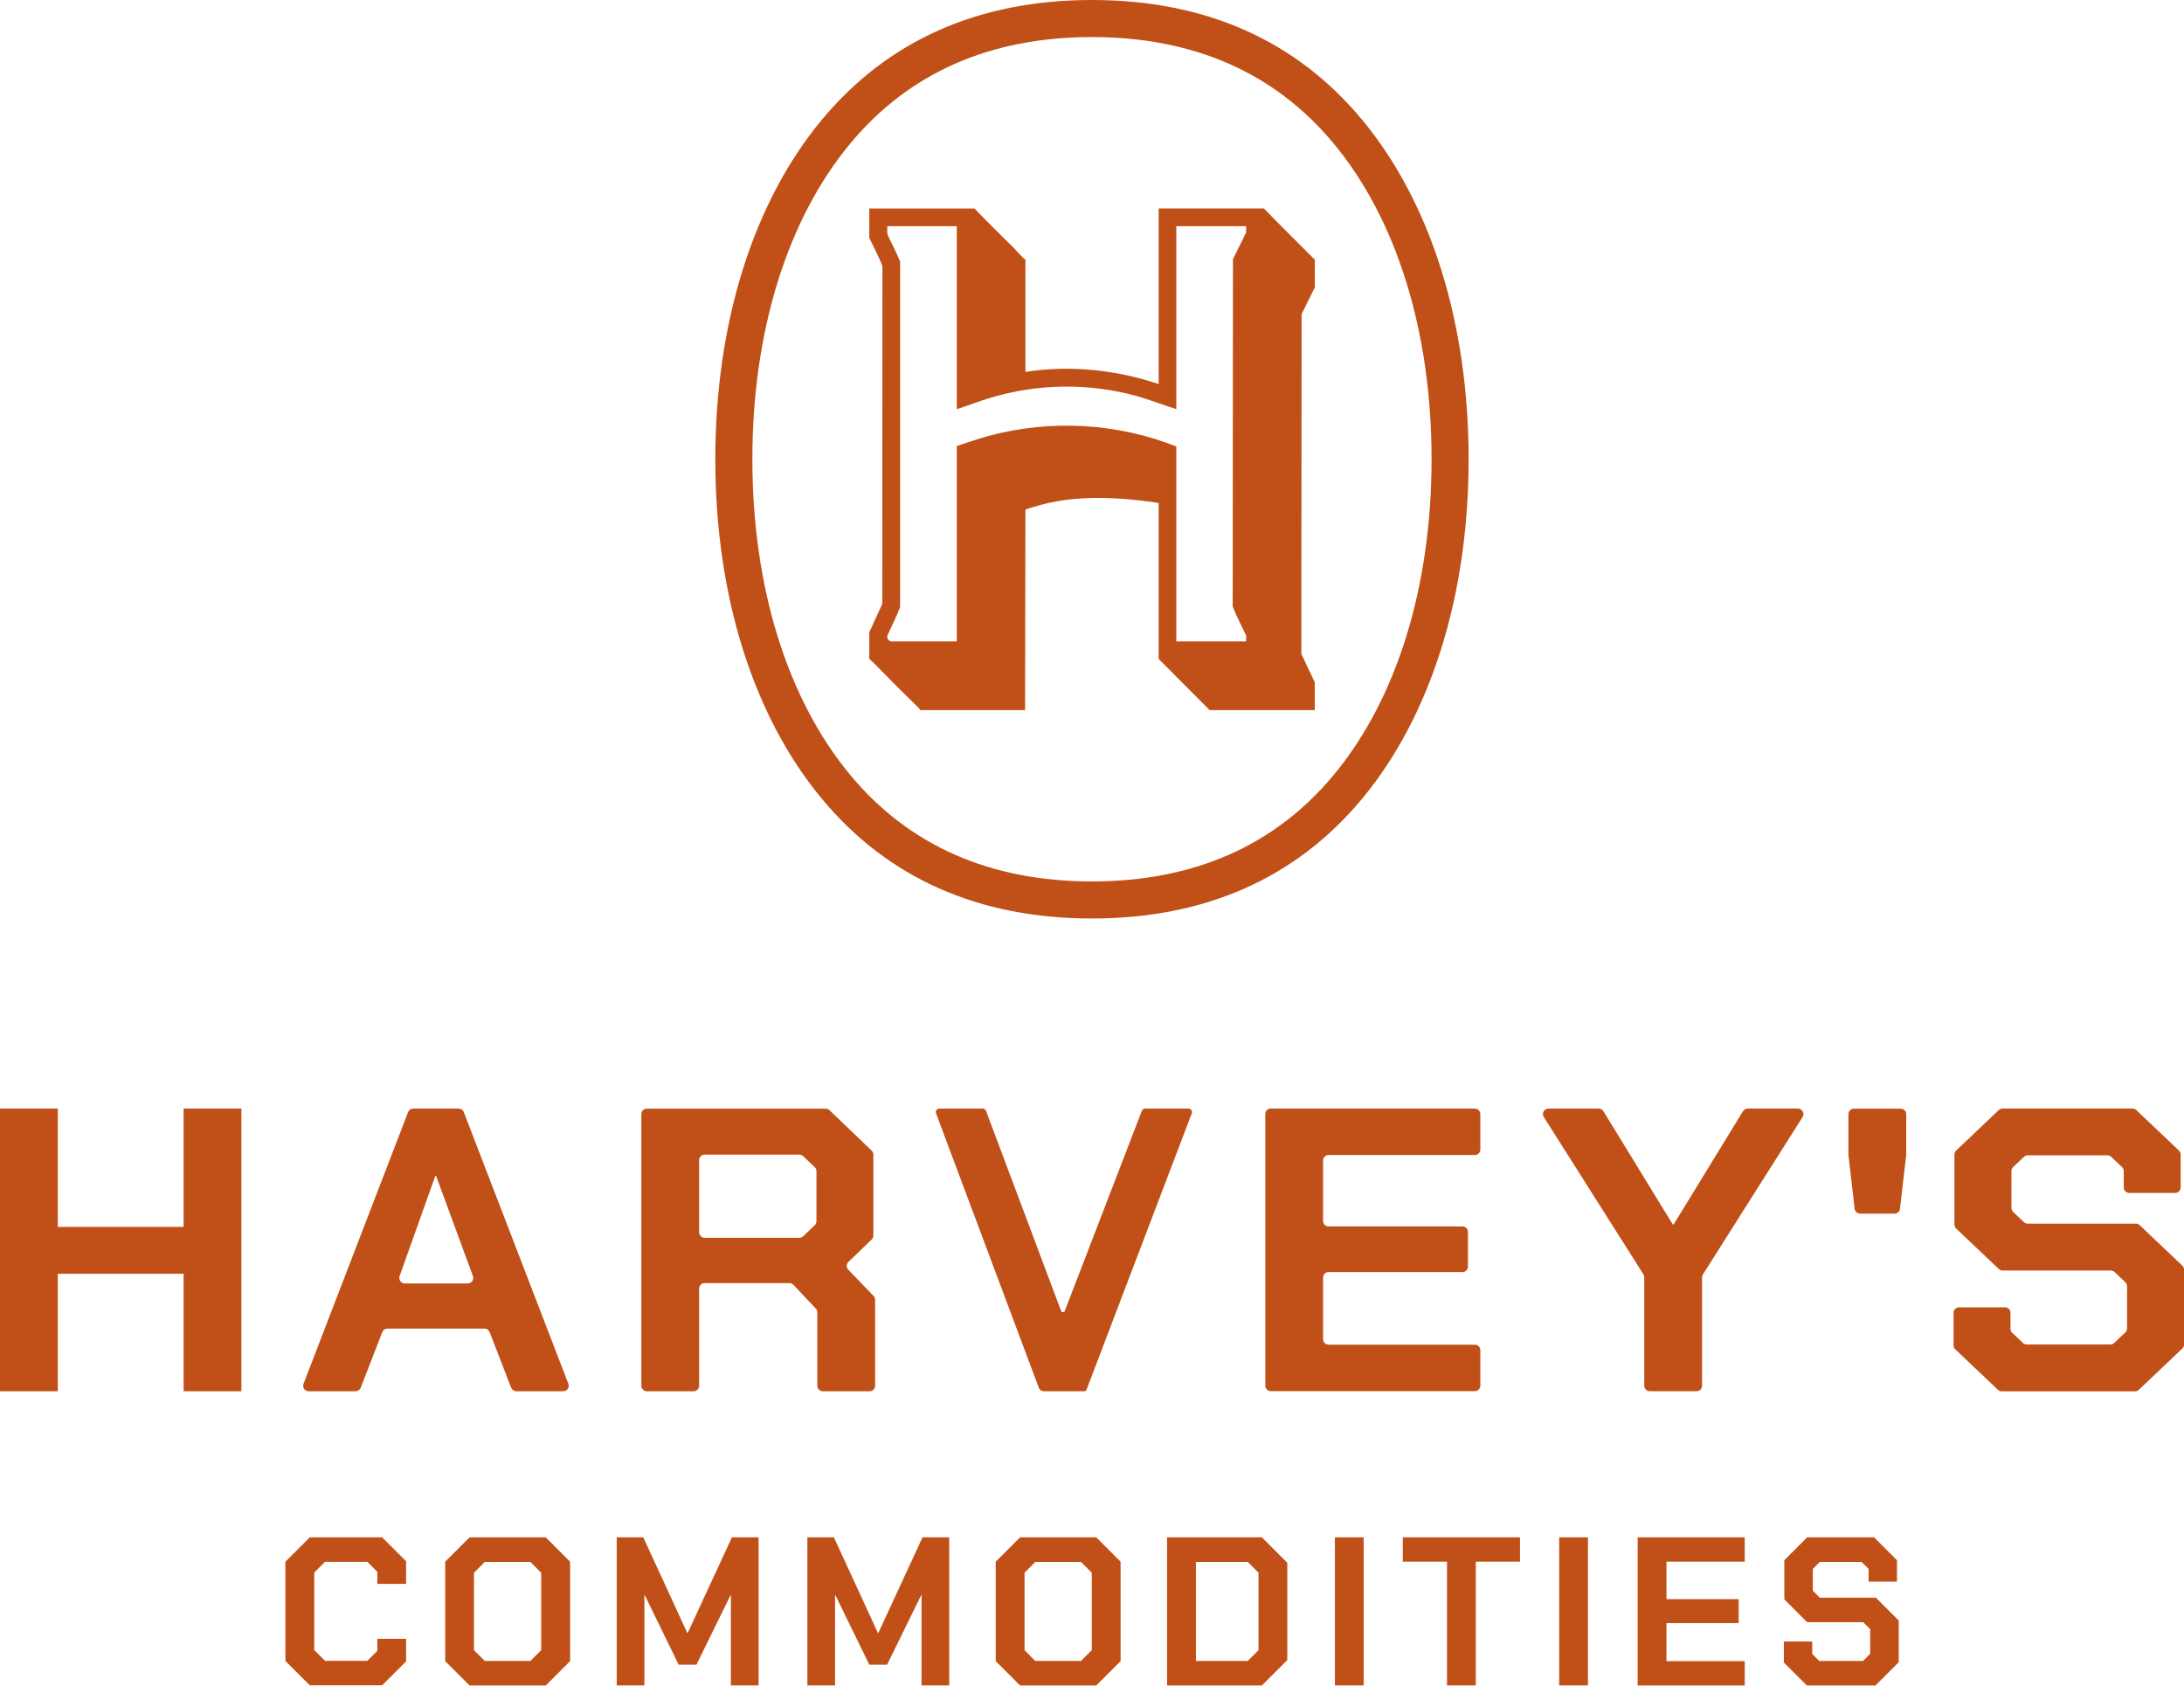
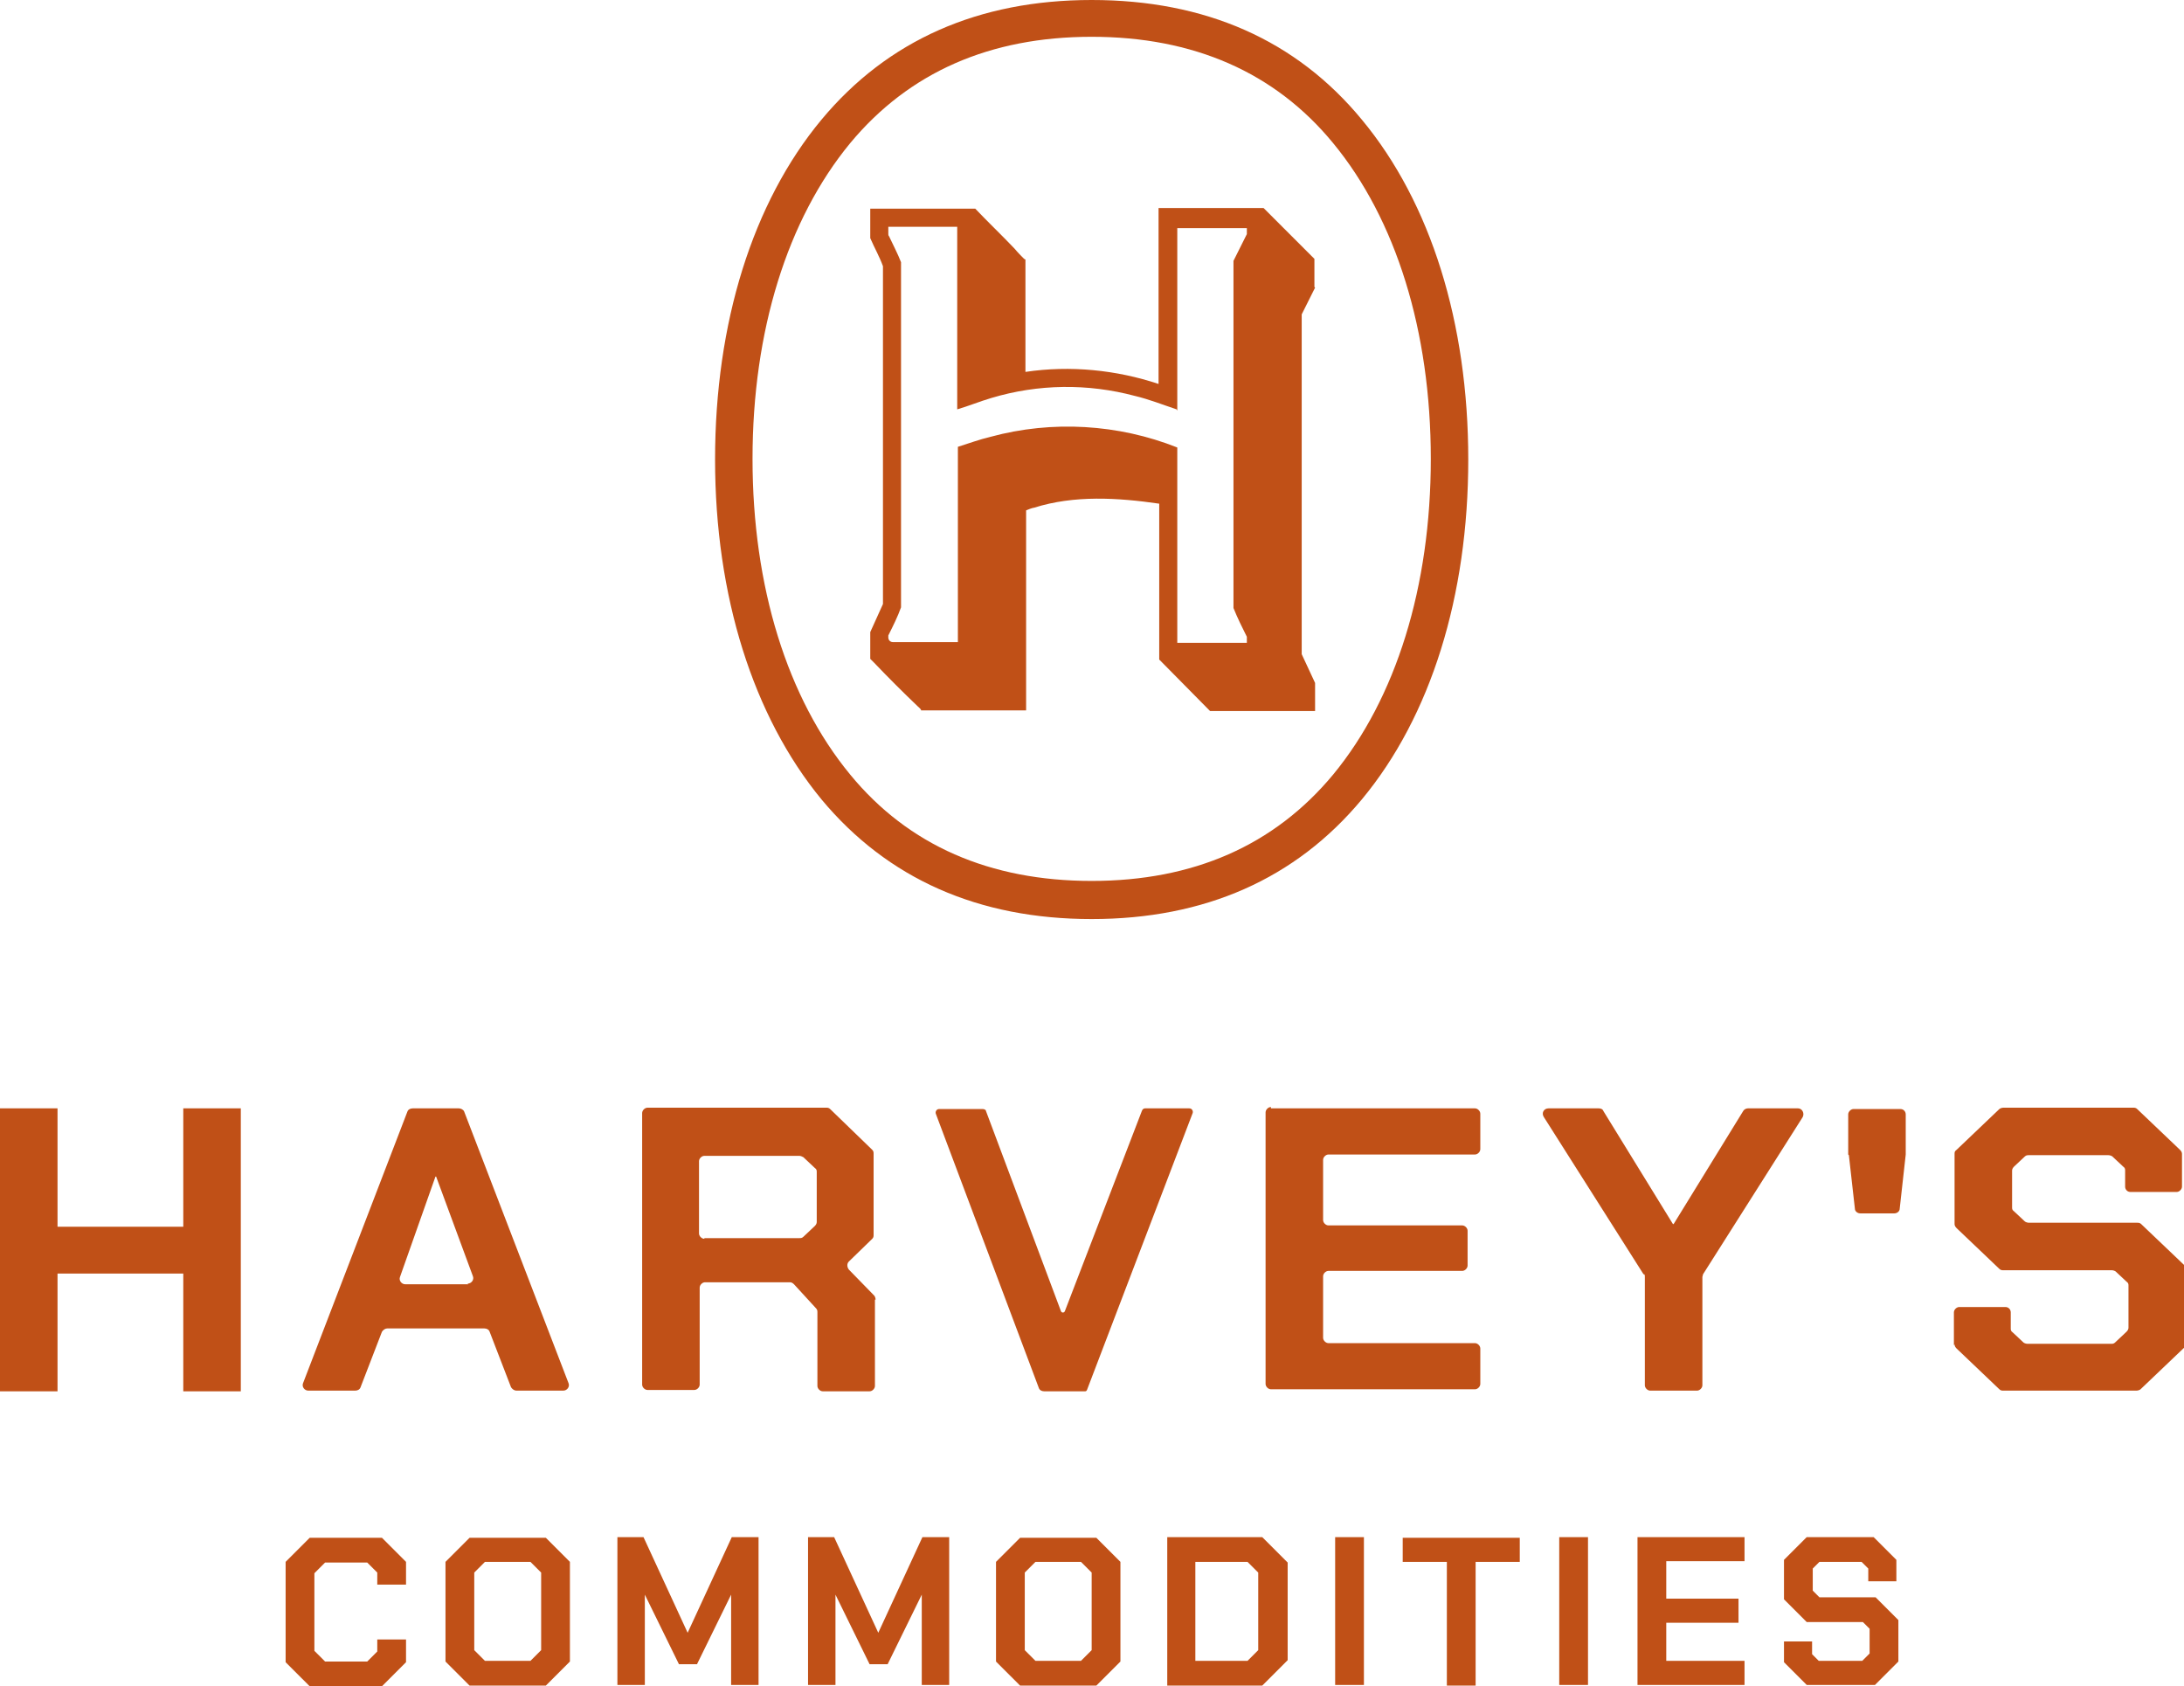
- <svg xmlns="http://www.w3.org/2000/svg" id="Layer_2" data-name="Layer 2" viewBox="0 0 326.51 251.99">
-   <defs>
-     <style>
-       .cls-1 {
-         fill: #c05017;
-       }
-     </style>
-   </defs>
-   <g id="Layer_1-2" data-name="Layer 1">
-     <path class="cls-1" d="M0,165.74h8.64v17.69h18.81v-17.69h8.64v42.26h-8.64v-17.57H8.64v17.57H0v-42.26ZM61.82,165.74h6.75c.34,0,.65.21.77.53l15.63,40.61c.21.54-.19,1.12-.77,1.12h-7.01c-.34,0-.64-.21-.77-.53l-3.22-8.31c-.12-.32-.43-.53-.77-.53h-14.51c-.34,0-.64.21-.77.53l-3.22,8.31c-.12.32-.43.53-.77.53h-7.01c-.58,0-.98-.58-.77-1.12l15.63-40.61c.12-.32.43-.53.77-.53ZM69.93,191.88c.57,0,.97-.57.77-1.11l-5.5-14.95h-.13l-5.33,14.96c-.19.54.21,1.1.78,1.1h9.41ZM130.83,194.33v12.85c0,.45-.37.82-.82.82h-7c-.45,0-.82-.37-.82-.82v-10.98c0-.21-.08-.41-.22-.56l-3.35-3.55c-.16-.16-.37-.26-.6-.26h-12.68c-.45,0-.82.37-.82.82v14.53c0,.45-.37.82-.82.82h-7c-.45,0-.82-.37-.82-.82v-40.61c0-.45.37-.82.82-.82h26.74c.21,0,.42.08.57.23l6.31,6.05c.16.16.25.37.25.59v12.1c0,.22-.09.44-.25.59l-3.48,3.35c-.33.31-.34.83-.02,1.16l3.78,3.94c.15.15.23.36.23.57ZM105.34,185.06h14.16c.21,0,.41-.08.57-.23l1.73-1.64c.16-.16.26-.37.26-.6v-7.5c0-.23-.09-.44-.26-.6l-1.73-1.64c-.15-.15-.36-.23-.57-.23h-14.16c-.45,0-.82.37-.82.82v10.79c0,.45.37.82.82.82ZM177.69,165.74h-6.5c-.22,0-.42.14-.49.35l-11.51,29.89c-.1.26-.47.26-.56,0l-11.22-29.9c-.08-.2-.27-.34-.49-.34h-6.49c-.36,0-.62.36-.49.71l15.36,41.02c.12.32.43.53.77.53h6.07c.12,0,.24-.08.28-.19l15.76-41.38c.12-.34-.14-.69-.49-.69ZM189.98,165.74h30.51c.45,0,.82.37.82.82v5.3c0,.45-.37.82-.82.82h-21.87c-.45,0-.82.37-.82.82v9.04c0,.45.37.82.82.82h20.02c.45,0,.82.37.82.82v5.18c0,.45-.37.82-.82.82h-20.02c-.45,0-.82.37-.82.82v9.22c0,.45.37.82.82.82h21.87c.45,0,.82.37.82.82v5.3c0,.45-.37.82-.82.82h-30.51c-.45,0-.82-.37-.82-.82v-40.61c0-.45.37-.82.82-.82ZM245.7,190.53l-14.9-23.53c-.35-.55.05-1.26.7-1.26h7.51c.29,0,.55.15.7.39l10.37,16.93h.13l10.37-16.93c.15-.24.42-.39.7-.39h7.51c.65,0,1.04.72.7,1.26l-14.9,23.53c-.08.13-.13.28-.13.44v16.2c0,.45-.37.82-.82.82h-7c-.45,0-.82-.37-.82-.82v-16.2c0-.16-.04-.31-.13-.44ZM276.34,172.58v-6.01c0-.45.37-.82.82-.82h7c.45,0,.82.37.82.82v6.01s0,.06,0,.09l-.93,8.04c-.05.42-.4.73-.82.73h-5.14c-.42,0-.77-.31-.82-.73l-.93-8.04s0-.06,0-.09ZM292.06,201.13v-4.86c0-.45.37-.82.82-.82h6.87c.45,0,.82.37.82.82v2.39c0,.23.09.44.26.6l1.6,1.52c.15.15.36.23.57.23h12.5c.21,0,.41-.08.57-.23l1.67-1.58c.16-.16.26-.37.26-.6v-6.3c0-.23-.09-.44-.26-.6l-1.6-1.52c-.15-.15-.36-.23-.57-.23h-16.18c-.21,0-.41-.08-.57-.23l-6.37-6.05c-.16-.16-.26-.37-.26-.6v-10.46c0-.23.09-.44.26-.6l6.37-6.05c.15-.15.36-.23.57-.23h19.42c.21,0,.41.08.57.23l6.37,6.05c.16.16.26.37.26.6v4.92c0,.45-.37.82-.82.82h-6.87c-.45,0-.82-.37-.82-.82v-2.45c0-.23-.09-.44-.26-.6l-1.6-1.52c-.15-.15-.36-.23-.57-.23h-11.93c-.21,0-.41.08-.57.23l-1.6,1.52c-.16.16-.26.37-.26.6v5.51c0,.23.09.44.26.6l1.6,1.52c.15.15.36.23.57.23h16.18c.21,0,.41.08.57.23l6.37,6.05c.16.16.26.37.26.6v11.19c0,.23-.09.44-.26.6l-6.5,6.17c-.15.15-.36.23-.57.23h-19.93c-.21,0-.41-.08-.57-.23l-6.37-6.05c-.16-.16-.26-.37-.26-.6ZM163.25,5.54c15.21,0,27.36,5.35,36.13,15.91,9.44,11.37,14.64,28.13,14.64,47.21s-5.2,35.85-14.64,47.21c-8.77,10.56-20.92,15.91-36.13,15.91s-27.36-5.35-36.13-15.91c-9.44-11.37-14.64-28.13-14.64-47.21s5.2-35.85,14.64-47.21c8.77-10.56,20.92-15.91,36.13-15.91M163.25,0c-16.93,0-30.52,6.03-40.39,17.91-10.26,12.36-15.92,30.38-15.92,50.75s5.65,38.39,15.92,50.75c9.87,11.89,23.46,17.91,40.39,17.91s30.52-6.03,40.39-17.91c10.26-12.36,15.92-30.38,15.92-50.75s-5.65-38.39-15.92-50.75C193.78,6.03,180.19,0,163.25,0h0ZM196.56,42.98l-1.97,3.98-.04,50.79,2.01,4.26v4.15h-15.73s-7.61-7.65-7.61-7.65v-23.32s0,0,0,0c-6.21-.91-12.69-1.29-18.68.6-.25.08-.99.28-1.17.38-.03.02-.06.03-.07.07l-.05,29.92h-15.68c-.09-.21-.29-.4-.46-.56-2.2-2.13-4.37-4.31-6.5-6.5-.09-.09-.65-.56-.65-.62v-3.96s1.94-4.23,1.94-4.23l.02-50.53c-.56-1.43-1.3-2.8-1.96-4.19v-4.4h15.73c1.91,2.03,3.97,3.98,5.94,5.97.45.46.98,1.08,1.44,1.52.03.03.23.11.23.12v16.82c6.66-1.04,13.56-.32,19.92,1.82v-26.26s15.73,0,15.73,0c2.35,2.43,4.78,4.83,7.18,7.23.13.13.28.3.44.38v4.19ZM175.86,61.17s0,0,0,0c-2.08-.66-4.12-1.47-6.23-2.04-7.06-1.89-14.53-1.76-21.53.33-1.71.51-3.36,1.18-5.06,1.71v-27.28s-.07-.07-.07-.07h-10.32s0,.98,0,.98c0,.15.03.29.1.43.62,1.29,1.3,2.56,1.82,3.9v51.61c-.53,1.43-1.24,2.8-1.86,4.19-.04.09-.06.19-.06.28h0c0,.38.31.69.69.69h9.63s.07-.07.07-.07v-29.15c1.62-.51,3.22-1.1,4.87-1.54,9.22-2.45,19.1-1.9,27.95,1.61v29.15s10.44,0,10.44,0v-.89c-.68-1.44-1.43-2.85-2.01-4.33l.04-51.93,1.97-4v-.93s-10.44,0-10.44,0v27.35ZM42.67,248.35v-14.87l3.64-3.64h10.82l3.58,3.57v3.38h-4.3v-1.8l-1.49-1.49h-6.33l-1.61,1.61v11.58l1.61,1.61h6.33l1.49-1.49v-1.8h4.3v3.38l-3.58,3.57h-10.82l-3.64-3.64ZM66.56,248.35v-14.87l3.64-3.64h11.39l3.64,3.64v14.87l-3.64,3.64h-11.39l-3.64-3.64ZM79.3,248.32l1.61-1.61v-11.58l-1.61-1.61h-6.83l-1.61,1.61v11.58l1.61,1.61h6.83ZM92.18,229.84h3.99l6.58,14.3h.06l6.61-14.3h3.99v22.14h-4.14v-13.48h-.06l-5.09,10.38h-2.66l-5.06-10.38h-.06v13.48h-4.14v-22.14ZM120.68,229.84h3.99l6.58,14.3h.06l6.61-14.3h3.99v22.14h-4.14v-13.48h-.06l-5.09,10.38h-2.66l-5.06-10.38h-.06v13.48h-4.14v-22.14ZM148.86,248.35v-14.87l3.64-3.64h11.39l3.64,3.64v14.87l-3.64,3.64h-11.39l-3.64-3.64ZM161.61,248.32l1.61-1.61v-11.58l-1.61-1.61h-6.83l-1.61,1.61v11.58l1.61,1.61h6.83ZM174.48,229.84h14.17l3.8,3.8v14.55l-3.8,3.8h-14.17v-22.14ZM186.54,248.32l1.61-1.61v-11.58l-1.61-1.61h-7.75v14.8h7.75ZM199.57,229.84h4.3v22.14h-4.3v-22.14ZM216.33,233.48h-6.61v-3.64h17.52v3.64h-6.61v18.5h-4.3v-18.5ZM233.1,229.84h4.3v22.14h-4.3v-22.14ZM244.83,229.84h16.01v3.64h-11.7v5.6h10.79v3.58h-10.79v5.69h11.7v3.64h-16.01v-22.14ZM266.69,248.57v-3.16h4.24v1.87l1.04,1.04h6.55l1.08-1.08v-3.67l-1.04-1.04h-8.38l-3.42-3.42v-5.85l3.42-3.42h10l3.42,3.42v3.2h-4.24v-1.9l-1.04-1.04h-6.26l-1.04,1.04v3.26l1.04,1.04h8.38l3.42,3.42v6.23l-3.48,3.48h-10.25l-3.42-3.42Z" />
+ <svg xmlns="http://www.w3.org/2000/svg" id="a" viewBox="0 0 326.5 252">
+   <g id="b">
+     <path d="M0,165.7h8.6v17.7h18.8v-17.7h8.6v42.3h-8.6v-17.6H8.6v17.6H0v-42.3ZM61.8,165.7h6.8c.3,0,.7.2.8.5l15.6,40.6c.2.5-.2,1.1-.8,1.1h-7c-.3,0-.6-.2-.8-.5l-3.2-8.3c-.1-.3-.4-.5-.8-.5h-14.5c-.3,0-.6.2-.8.5l-3.2,8.3c-.1.3-.4.5-.8.5h-7c-.6,0-1-.6-.8-1.1l15.6-40.6c.1-.3.4-.5.8-.5h0ZM69.9,191.9c.6,0,1-.6.8-1.1l-5.5-14.9h-.1l-5.3,15c-.2.5.2,1.1.8,1.1h9.4ZM130.8,194.3v12.9c0,.4-.4.8-.8.8h-7c-.4,0-.8-.4-.8-.8v-11c0-.2,0-.4-.2-.6l-3.3-3.6c-.2-.2-.4-.3-.6-.3h-12.7c-.4,0-.8.4-.8.8v14.5c0,.4-.4.8-.8.8h-7c-.4,0-.8-.4-.8-.8v-40.6c0-.4.4-.8.8-.8h26.7c.2,0,.4,0,.6.2l6.3,6.1c.2.2.2.4.2.6v12.1c0,.2,0,.4-.2.6l-3.5,3.4c-.3.3-.3.8,0,1.2l3.8,3.9c.1.1.2.4.2.6h0ZM105.3,185.1h14.2c.2,0,.4,0,.6-.2l1.7-1.6c.2-.2.3-.4.3-.6v-7.5c0-.2,0-.4-.3-.6l-1.7-1.6c-.2-.1-.4-.2-.6-.2h-14.2c-.4,0-.8.4-.8.8v10.8c0,.4.4.8.8.8h0ZM177.7,165.7h-6.5c-.2,0-.4.1-.5.4l-11.5,29.9c-.1.3-.5.3-.6,0l-11.2-29.9c0-.2-.3-.3-.5-.3h-6.5c-.4,0-.6.4-.5.7l15.4,41c.1.3.4.5.8.5h6.1c.1,0,.2,0,.3-.2l15.8-41.4c.1-.3-.1-.7-.5-.7h0ZM190,165.7h30.5c.4,0,.8.4.8.8v5.3c0,.4-.4.8-.8.8h-21.9c-.4,0-.8.4-.8.8v9c0,.4.4.8.8.8h20c.4,0,.8.4.8.8v5.2c0,.4-.4.8-.8.8h-20c-.4,0-.8.4-.8.8v9.2c0,.4.4.8.8.8h21.9c.4,0,.8.4.8.8v5.3c0,.4-.4.8-.8.8h-30.5c-.4,0-.8-.4-.8-.8v-40.6c0-.4.4-.8.8-.8h0ZM245.7,190.5l-14.9-23.5c-.4-.6,0-1.3.7-1.3h7.5c.3,0,.6.1.7.4l10.4,16.9h.1l10.4-16.9c.1-.2.4-.4.7-.4h7.5c.6,0,1,.7.7,1.3l-14.9,23.5c0,.1-.1.3-.1.4v16.2c0,.4-.4.8-.8.8h-7c-.4,0-.8-.4-.8-.8v-16.2c0-.2,0-.3-.1-.4h0ZM276.3,172.6v-6c0-.4.4-.8.8-.8h7c.5,0,.8.4.8.8v6h0c0,0-.9,8.1-.9,8.1,0,.4-.4.7-.8.7h-5.1c-.4,0-.8-.3-.8-.7l-.9-8h0ZM292.1,201.1v-4.9c0-.4.4-.8.8-.8h6.9c.5,0,.8.4.8.8v2.4c0,.2,0,.4.3.6l1.6,1.5c.1.1.4.2.6.2h12.5c.2,0,.4,0,.6-.2l1.7-1.6c.2-.2.3-.4.3-.6v-6.3c0-.2,0-.4-.3-.6l-1.6-1.5c-.1-.1-.4-.2-.6-.2h-16.2c-.2,0-.4,0-.6-.2l-6.4-6.1c-.2-.2-.3-.4-.3-.6v-10.5c0-.2,0-.4.3-.6l6.4-6.1c.1-.1.4-.2.6-.2h19.4c.2,0,.4,0,.6.2l6.4,6.1c.2.2.3.4.3.6v4.9c0,.4-.4.8-.8.8h-6.9c-.5,0-.8-.4-.8-.8v-2.4c0-.2,0-.4-.3-.6l-1.6-1.5c-.1-.1-.4-.2-.6-.2h-11.9c-.2,0-.4,0-.6.2l-1.6,1.5c-.2.2-.3.4-.3.6v5.5c0,.2,0,.4.3.6l1.6,1.5c.1.1.4.2.6.2h16.2c.2,0,.4,0,.6.2l6.4,6.1c.2.2.3.4.3.6v11.2c0,.2,0,.4-.3.6l-6.5,6.2c-.1.1-.4.2-.6.2h-19.9c-.2,0-.4,0-.6-.2l-6.4-6.1c-.2-.2-.3-.4-.3-.6h0ZM163.2,5.5c15.2,0,27.4,5.3,36.1,15.9,9.4,11.4,14.6,28.1,14.6,47.2s-5.2,35.8-14.6,47.2c-8.8,10.6-20.9,15.9-36.1,15.9s-27.4-5.3-36.1-15.9c-9.4-11.4-14.6-28.1-14.6-47.2s5.2-35.8,14.6-47.2c8.8-10.6,20.9-15.9,36.1-15.9M163.2,0c-16.9,0-30.5,6-40.4,17.9-10.3,12.4-15.9,30.4-15.9,50.8s5.7,38.4,15.9,50.8c9.9,11.9,23.5,17.9,40.4,17.9s30.5-6,40.4-17.9c10.3-12.4,15.9-30.4,15.9-50.8s-5.6-38.4-15.9-50.8C193.8,6,180.2,0,163.2,0h0ZM196.6,43l-2,4v50.8s2,4.3,2,4.3v4.2h-15.7l-7.6-7.7v-23.3h0c-6.2-.9-12.7-1.3-18.7.6-.2,0-1,.3-1.2.4,0,0,0,0,0,0v29.9h-15.7c0-.2-.3-.4-.5-.6-2.2-2.1-4.4-4.3-6.5-6.5,0,0-.6-.6-.6-.6v-4l1.9-4.2v-50.5c-.5-1.4-1.3-2.8-1.9-4.2v-4.4h15.7c1.9,2,4,4,5.9,6,.4.5,1,1.1,1.4,1.5,0,0,.2.1.2.1v16.8c6.7-1,13.6-.3,19.9,1.8v-26.3h15.7c2.4,2.4,4.8,4.8,7.2,7.2.1.1.3.3.4.4v4.2h0ZM175.9,61.2h0c-2.1-.7-4.1-1.5-6.2-2-7.1-1.9-14.5-1.8-21.5.3-1.7.5-3.4,1.2-5.1,1.7v-27.3h0c0,0-10.3,0-10.3,0v1c0,.2,0,.3.1.4.6,1.3,1.3,2.6,1.8,3.9v51.6c-.5,1.4-1.2,2.8-1.9,4.2,0,0,0,.2,0,.3h0c0,.4.3.7.7.7h9.7v-29.2c1.6-.5,3.2-1.1,4.9-1.5,9.2-2.5,19.1-1.9,27.9,1.6v29.2h10.4v-.9c-.7-1.4-1.4-2.8-2-4.3v-51.9s2-4,2-4v-.9h-10.4v27.3h0ZM42.7,248.4v-14.9l3.6-3.6h10.8l3.6,3.6v3.4h-4.3v-1.8l-1.5-1.5h-6.3l-1.6,1.6v11.6l1.6,1.6h6.3l1.5-1.5v-1.8h4.3v3.4l-3.6,3.6h-10.8l-3.6-3.6h0ZM66.6,248.4v-14.9l3.6-3.6h11.4l3.6,3.6v14.9l-3.6,3.6h-11.4l-3.6-3.6ZM79.3,248.3l1.6-1.6v-11.6l-1.6-1.6h-6.8l-1.6,1.6v11.6l1.6,1.6h6.8ZM92.2,229.8h4l6.6,14.3h0l6.6-14.3h4v22.1h-4.1v-13.5h0l-5.1,10.4h-2.7l-5.1-10.4h0v13.5h-4.1v-22.1h0ZM120.7,229.8h4l6.6,14.3h0l6.6-14.3h4v22.1h-4.1v-13.5h0l-5.1,10.4h-2.7l-5.1-10.4h0v13.5h-4.1v-22.1h0ZM148.9,248.4v-14.9l3.6-3.6h11.4l3.6,3.6v14.9l-3.6,3.6h-11.4l-3.6-3.6ZM161.6,248.3l1.6-1.6v-11.6l-1.6-1.6h-6.8l-1.6,1.6v11.6l1.6,1.6h6.8ZM174.5,229.8h14.2l3.8,3.8v14.6l-3.8,3.8h-14.2v-22.1h0ZM186.5,248.3l1.6-1.6v-11.6l-1.6-1.6h-7.8v14.8h7.8ZM199.6,229.8h4.3v22.1h-4.3v-22.1ZM216.3,233.5h-6.6v-3.6h17.5v3.6h-6.6v18.5h-4.3v-18.5ZM233.1,229.8h4.3v22.1h-4.3v-22.1ZM244.8,229.8h16v3.6h-11.7v5.6h10.8v3.6h-10.8v5.7h11.7v3.6h-16v-22.1h0ZM266.7,248.6v-3.2h4.2v1.9l1,1h6.5l1.1-1.1v-3.7l-1-1h-8.4l-3.4-3.4v-5.9l3.4-3.4h10l3.4,3.4v3.2h-4.2v-1.9l-1-1h-6.3l-1,1v3.3l1,1h8.4l3.4,3.4v6.2l-3.5,3.5h-10.2l-3.4-3.4h0Z" style="fill:#c05017;" />
  </g>
</svg>
